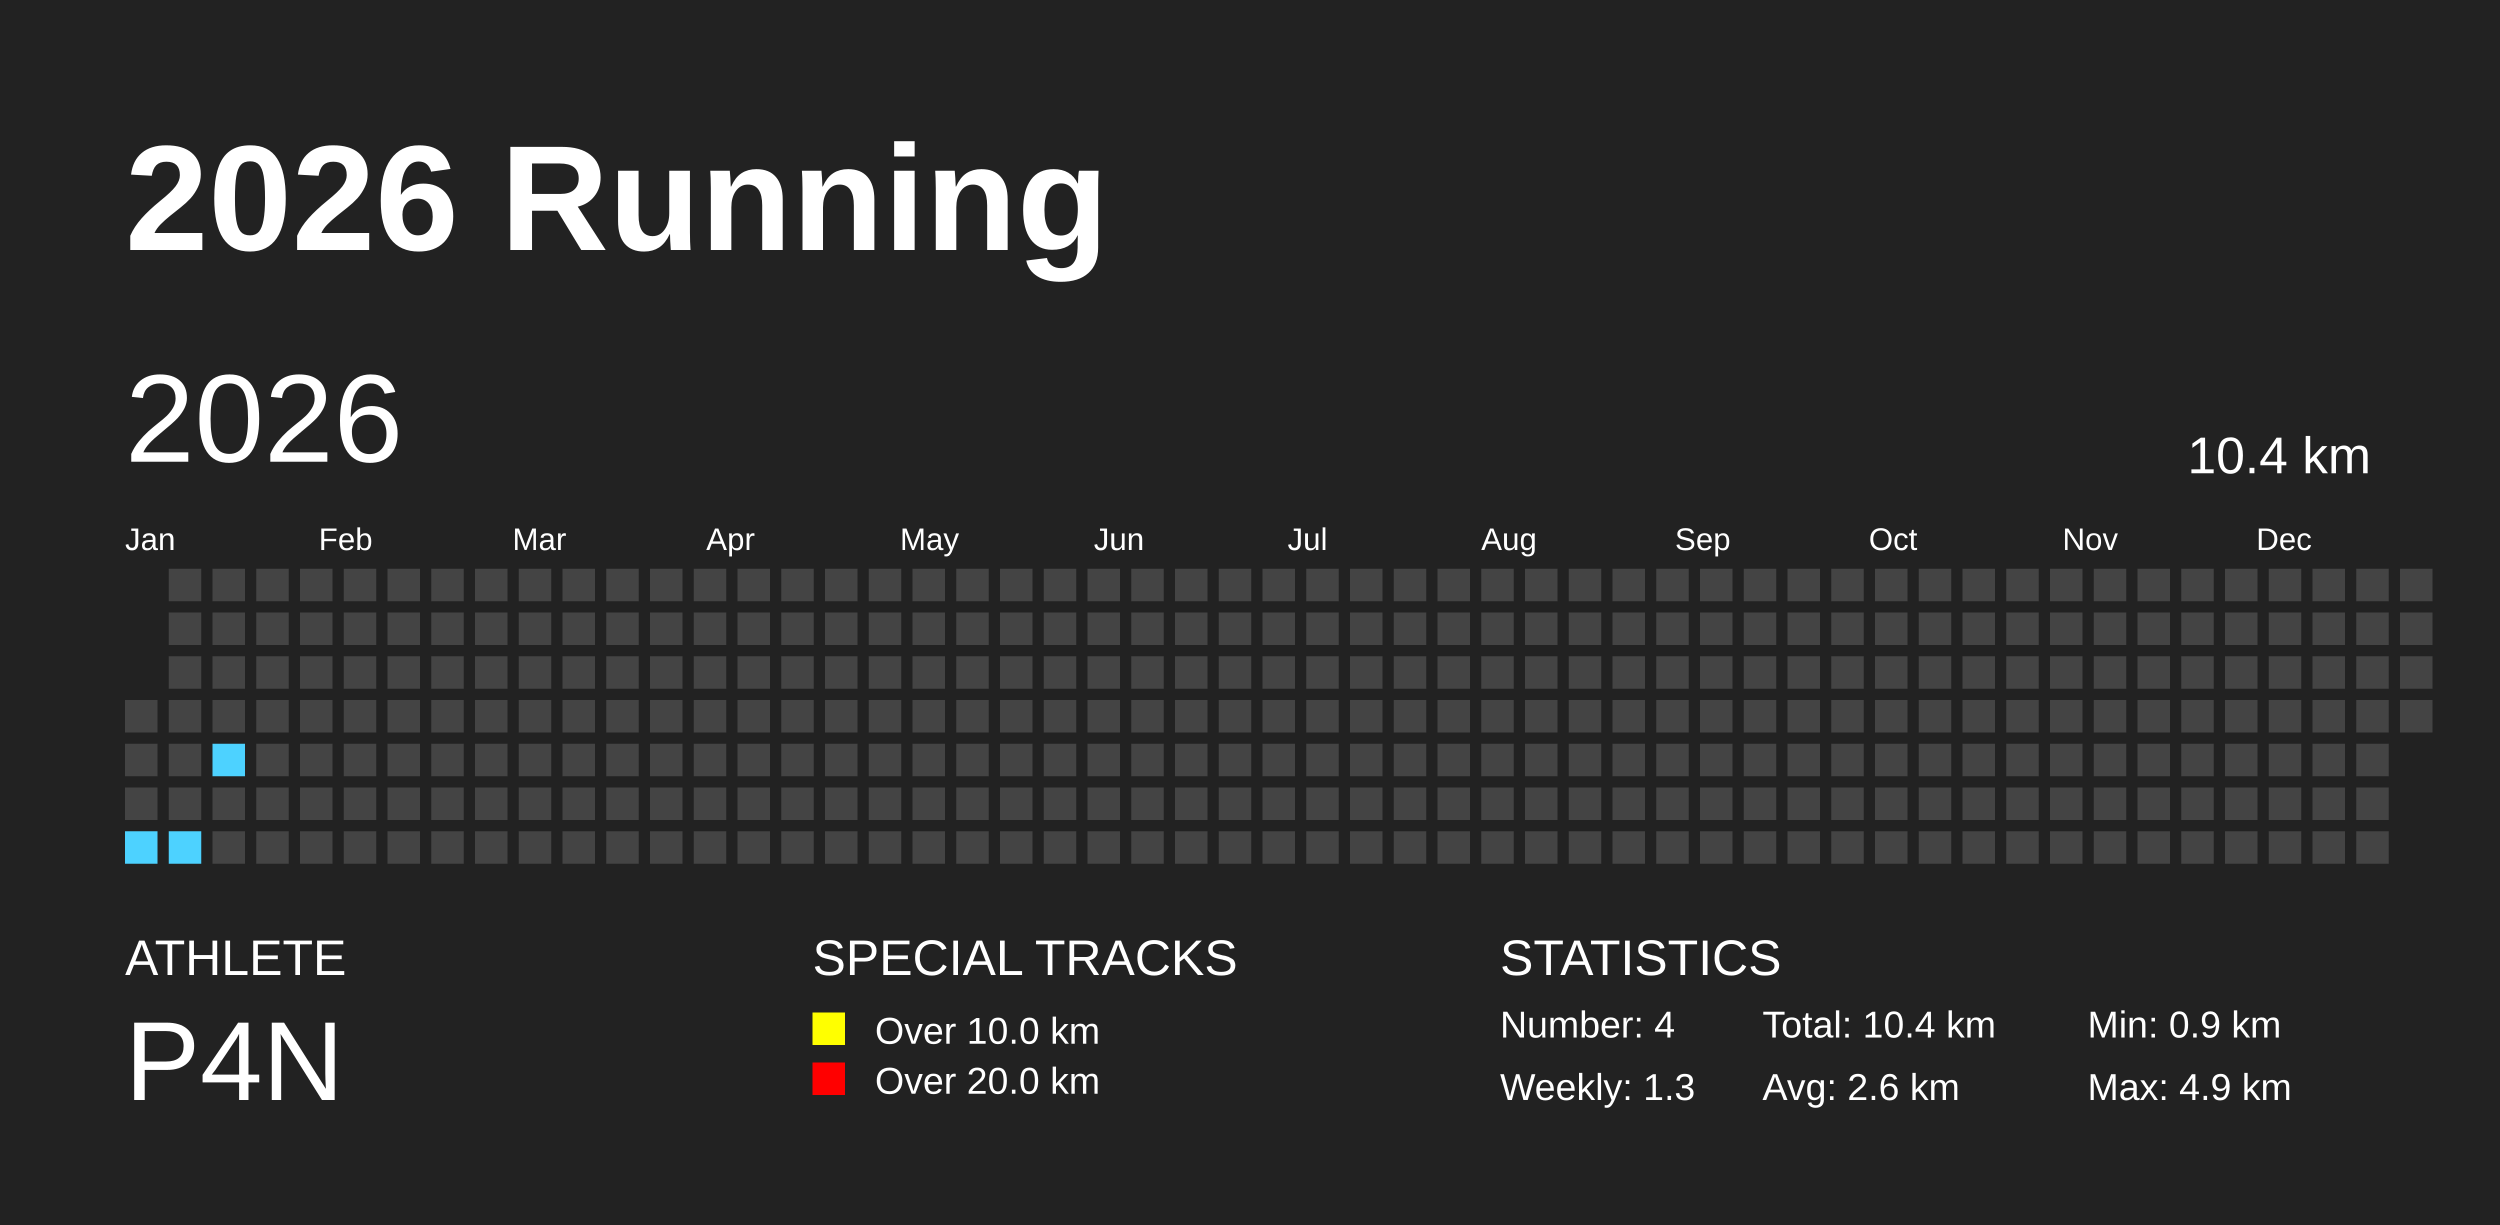
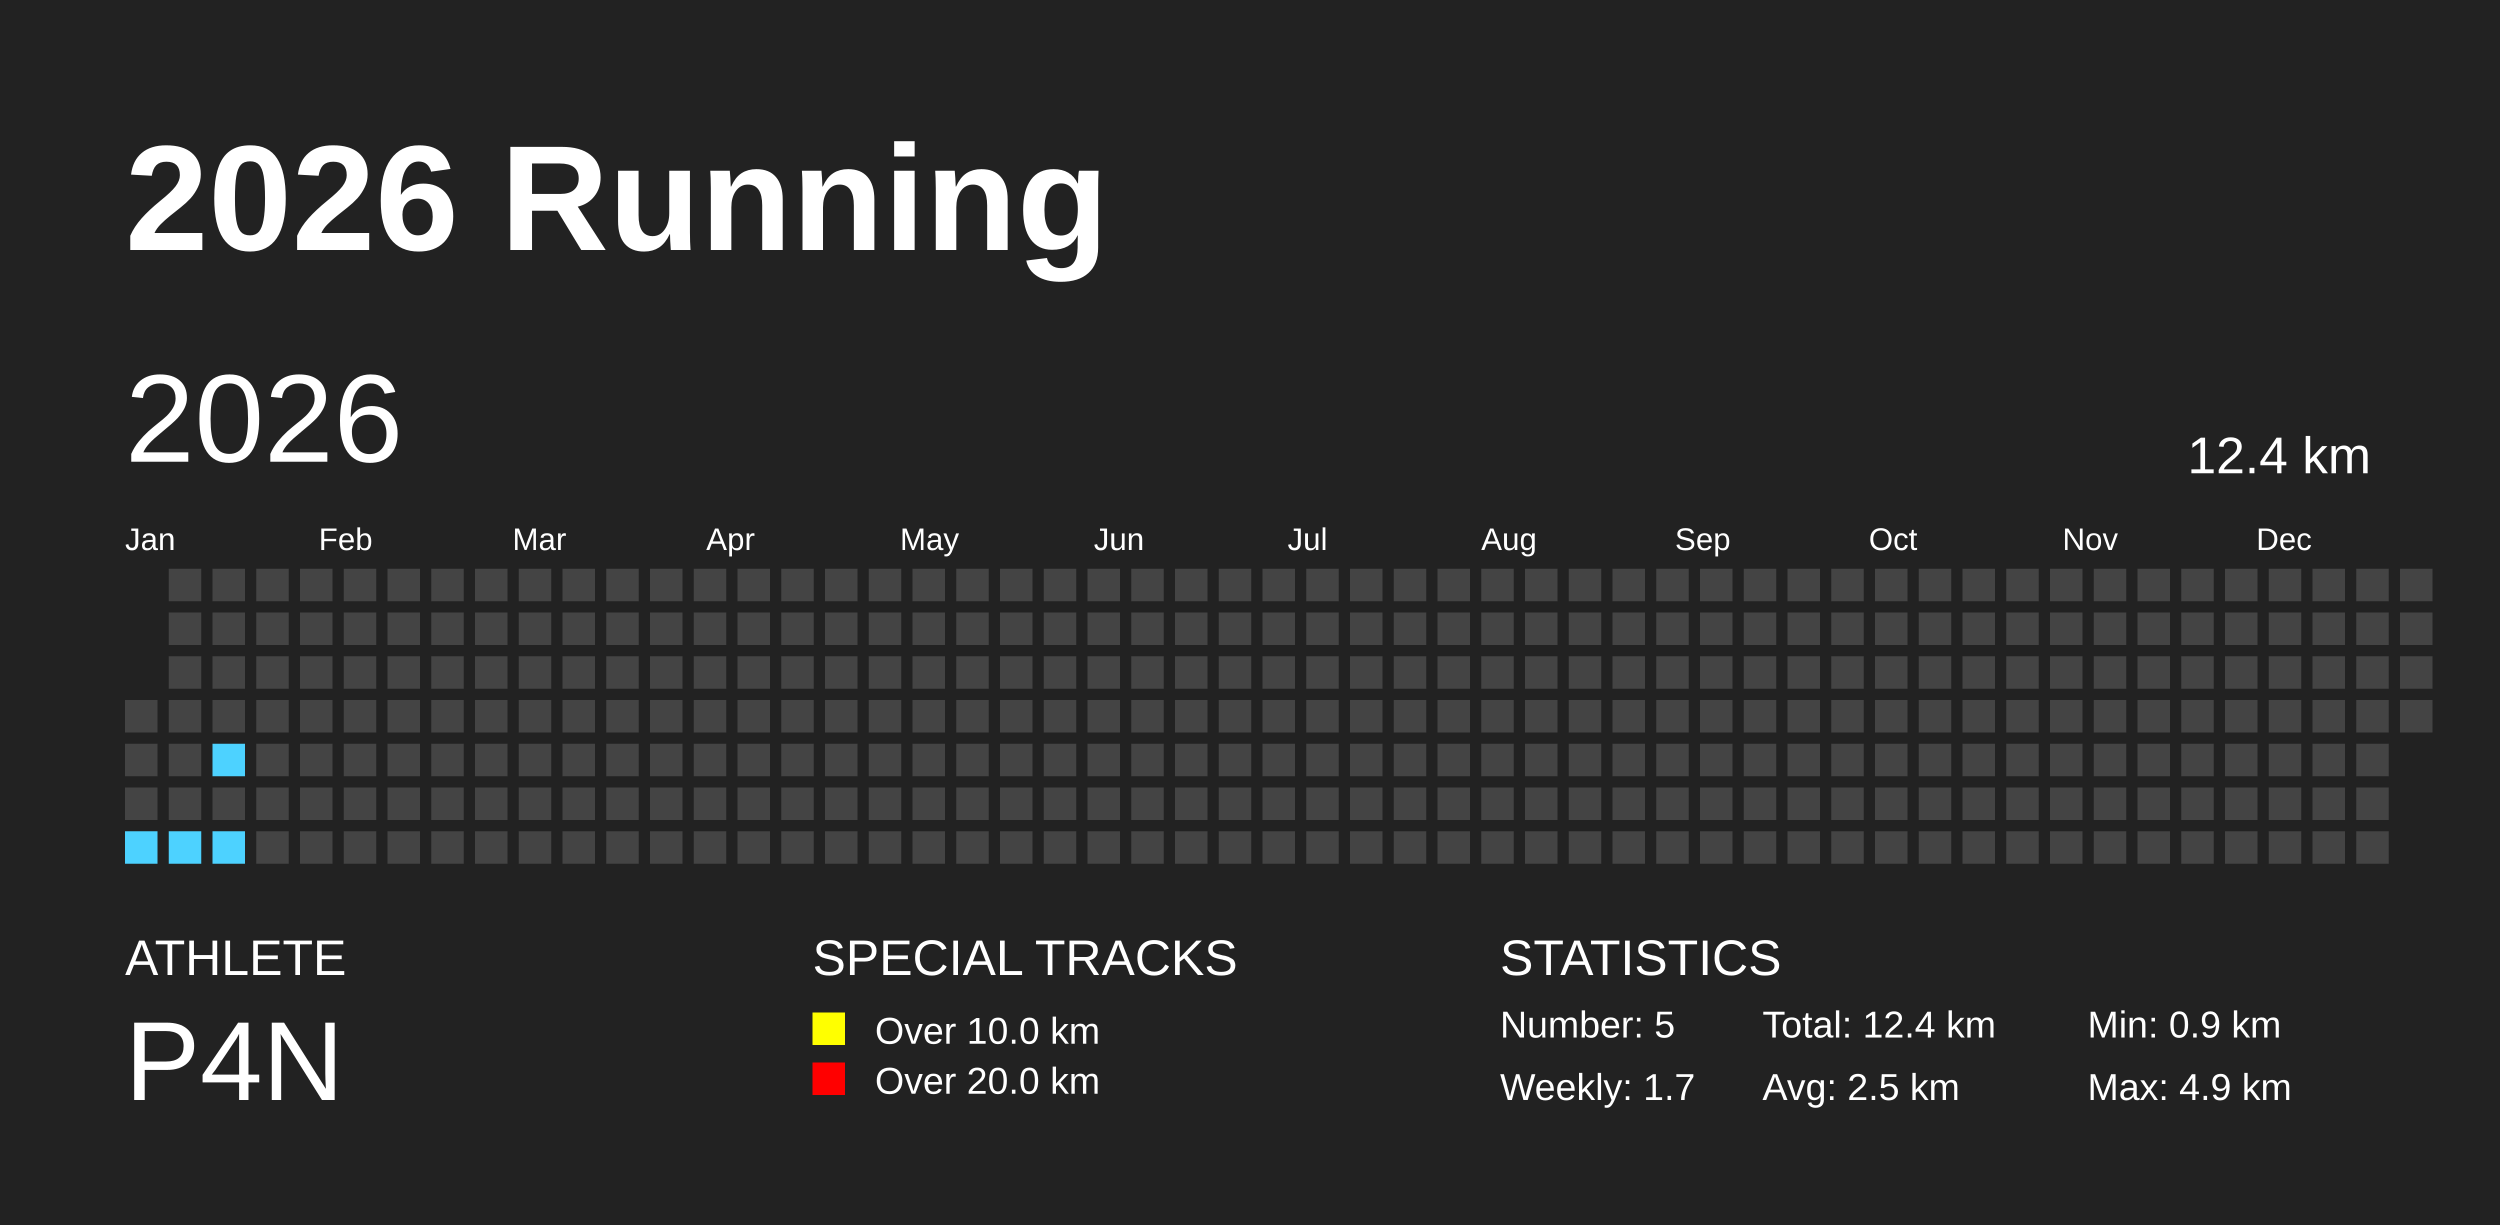
<svg xmlns="http://www.w3.org/2000/svg" baseProfile="full" height="98mm" version="1.1" viewBox="0,0,200,98" width="200mm">
  <defs />
  <rect fill="#222222" height="98" width="200" x="0" y="0" />
  <text fill="#FFFFFF" style="font-size:12px; font-family:Arial; font-weight:bold;" x="10" y="20">2026 Running</text>
  <text fill="#FFFFFF" style="font-size:4px; font-family:Arial" x="10" y="78">ATHLETE</text>
  <text fill="#FFFFFF" style="font-size:9px; font-family:Arial" x="10" y="88">P4N</text>
  <text fill="#FFFFFF" style="font-size:4px; font-family:Arial" x="65" y="78">SPECIAL TRACKS</text>
  <rect fill="yellow" height="2.6" width="2.6" x="65" y="81" />
  <text fill="#FFFFFF" style="font-size:3px; font-family:Arial" x="70" y="83.5">Over 10.0 km</text>
  <rect fill="red" height="2.6" width="2.6" x="65" y="85" />
  <text fill="#FFFFFF" style="font-size:3px; font-family:Arial" x="70" y="87.5">Over 20.0 km</text>
  <text fill="#FFFFFF" style="font-size:4px; font-family:Arial" x="120" y="78">STATISTICS</text>
-   <text fill="#FFFFFF" style="font-size:3px; font-family:Arial" x="120" y="83">Number: 4</text>
-   <text fill="#FFFFFF" style="font-size:3px; font-family:Arial" x="120" y="88">Weekly: 1.3</text>
-   <text fill="#FFFFFF" style="font-size:3px; font-family:Arial" x="141" y="83">Total: 10.4 km</text>
-   <text fill="#FFFFFF" style="font-size:3px; font-family:Arial" x="141" y="88">Avg: 2.6 km</text>
+   <text fill="#FFFFFF" style="font-size:3px; font-family:Arial" x="120" y="83">Number: 5</text>
+   <text fill="#FFFFFF" style="font-size:3px; font-family:Arial" x="120" y="88">Weekly: 1.7</text>
+   <text fill="#FFFFFF" style="font-size:3px; font-family:Arial" x="141" y="83">Total: 12.4 km</text>
+   <text fill="#FFFFFF" style="font-size:3px; font-family:Arial" x="141" y="88">Avg: 2.5 km</text>
  <text fill="#FFFFFF" style="font-size:3px; font-family:Arial" x="167" y="83">Min: 0.9 km</text>
  <text fill="#FFFFFF" style="font-size:3px; font-family:Arial" x="167" y="88">Max: 4.9 km</text>
  <text dominant-baseline="hanging" fill="#FFFFFF" style="font-size:10.0px; font-family:Arial;" x="10" y="30">2026</text>
-   <text dominant-baseline="hanging" fill="#FFFFFF" style="font-size:4.125px; font-family:Arial;" x="175" y="35">10.4 km</text>
+   <text dominant-baseline="hanging" fill="#FFFFFF" style="font-size:4.125px; font-family:Arial;" x="175" y="35">12.4 km</text>
  <text fill="#FFFFFF" style="font-size:2.5px; font-family:Arial" x="10.0" y="44">Jan</text>
  <text fill="#FFFFFF" style="font-size:2.5px; font-family:Arial" x="25.5" y="44">Feb</text>
  <text fill="#FFFFFF" style="font-size:2.5px; font-family:Arial" x="41.0" y="44">Mar</text>
  <text fill="#FFFFFF" style="font-size:2.5px; font-family:Arial" x="56.5" y="44">Apr</text>
  <text fill="#FFFFFF" style="font-size:2.5px; font-family:Arial" x="72.0" y="44">May</text>
  <text fill="#FFFFFF" style="font-size:2.5px; font-family:Arial" x="87.5" y="44">Jun</text>
  <text fill="#FFFFFF" style="font-size:2.5px; font-family:Arial" x="103.0" y="44">Jul</text>
  <text fill="#FFFFFF" style="font-size:2.5px; font-family:Arial" x="118.5" y="44">Aug</text>
  <text fill="#FFFFFF" style="font-size:2.5px; font-family:Arial" x="134.0" y="44">Sep</text>
  <text fill="#FFFFFF" style="font-size:2.5px; font-family:Arial" x="149.5" y="44">Oct</text>
  <text fill="#FFFFFF" style="font-size:2.5px; font-family:Arial" x="165.0" y="44">Nov</text>
  <text fill="#FFFFFF" style="font-size:2.5px; font-family:Arial" x="180.5" y="44">Dec</text>
  <rect fill="#444444" height="2.6" width="2.6" x="10.0" y="56.0" />
  <rect fill="#444444" height="2.6" width="2.6" x="10.0" y="59.5" />
  <rect fill="#444444" height="2.6" width="2.6" x="10.0" y="63.0" />
  <rect fill="#4DD2FF" height="2.6" width="2.6" x="10.0" y="66.5" />
  <rect fill="#444444" height="2.6" width="2.6" x="13.5" y="45.5" />
  <rect fill="#444444" height="2.6" width="2.6" x="13.5" y="49.0" />
  <rect fill="#444444" height="2.6" width="2.6" x="13.5" y="52.5" />
  <rect fill="#444444" height="2.6" width="2.6" x="13.5" y="56.0" />
  <rect fill="#444444" height="2.6" width="2.6" x="13.5" y="59.5" />
  <rect fill="#444444" height="2.6" width="2.6" x="13.5" y="63.0" />
  <rect fill="#4DD2FF" height="2.6" width="2.6" x="13.5" y="66.5" />
  <rect fill="#444444" height="2.6" width="2.6" x="17.0" y="45.5" />
  <rect fill="#444444" height="2.6" width="2.6" x="17.0" y="49.0" />
  <rect fill="#444444" height="2.6" width="2.6" x="17.0" y="52.5" />
  <rect fill="#444444" height="2.6" width="2.6" x="17.0" y="56.0" />
  <rect fill="#4DD2FF" height="2.6" width="2.6" x="17.0" y="59.5" />
  <rect fill="#444444" height="2.6" width="2.6" x="17.0" y="63.0" />
-   <rect fill="#444444" height="2.6" width="2.6" x="17.0" y="66.5" />
+   <rect fill="#4DD2FF" height="2.6" width="2.6" x="17.0" y="66.5" />
  <rect fill="#444444" height="2.6" width="2.6" x="20.5" y="45.5" />
  <rect fill="#444444" height="2.6" width="2.6" x="20.5" y="49.0" />
  <rect fill="#444444" height="2.6" width="2.6" x="20.5" y="52.5" />
  <rect fill="#444444" height="2.6" width="2.6" x="20.5" y="56.0" />
  <rect fill="#444444" height="2.6" width="2.6" x="20.5" y="59.5" />
  <rect fill="#444444" height="2.6" width="2.6" x="20.5" y="63.0" />
  <rect fill="#444444" height="2.6" width="2.6" x="20.5" y="66.5" />
  <rect fill="#444444" height="2.6" width="2.6" x="24.0" y="45.5" />
  <rect fill="#444444" height="2.6" width="2.6" x="24.0" y="49.0" />
  <rect fill="#444444" height="2.6" width="2.6" x="24.0" y="52.5" />
  <rect fill="#444444" height="2.6" width="2.6" x="24.0" y="56.0" />
  <rect fill="#444444" height="2.6" width="2.6" x="24.0" y="59.5" />
  <rect fill="#444444" height="2.6" width="2.6" x="24.0" y="63.0" />
  <rect fill="#444444" height="2.6" width="2.6" x="24.0" y="66.5" />
  <rect fill="#444444" height="2.6" width="2.6" x="27.5" y="45.5" />
  <rect fill="#444444" height="2.6" width="2.6" x="27.5" y="49.0" />
  <rect fill="#444444" height="2.6" width="2.6" x="27.5" y="52.5" />
  <rect fill="#444444" height="2.6" width="2.6" x="27.5" y="56.0" />
  <rect fill="#444444" height="2.6" width="2.6" x="27.5" y="59.5" />
  <rect fill="#444444" height="2.6" width="2.6" x="27.5" y="63.0" />
  <rect fill="#444444" height="2.6" width="2.6" x="27.5" y="66.5" />
  <rect fill="#444444" height="2.6" width="2.6" x="31.0" y="45.5" />
  <rect fill="#444444" height="2.6" width="2.6" x="31.0" y="49.0" />
  <rect fill="#444444" height="2.6" width="2.6" x="31.0" y="52.5" />
  <rect fill="#444444" height="2.6" width="2.6" x="31.0" y="56.0" />
  <rect fill="#444444" height="2.6" width="2.6" x="31.0" y="59.5" />
  <rect fill="#444444" height="2.6" width="2.6" x="31.0" y="63.0" />
  <rect fill="#444444" height="2.6" width="2.6" x="31.0" y="66.5" />
  <rect fill="#444444" height="2.6" width="2.6" x="34.5" y="45.5" />
  <rect fill="#444444" height="2.6" width="2.6" x="34.5" y="49.0" />
  <rect fill="#444444" height="2.6" width="2.6" x="34.5" y="52.5" />
  <rect fill="#444444" height="2.6" width="2.6" x="34.5" y="56.0" />
  <rect fill="#444444" height="2.6" width="2.6" x="34.5" y="59.5" />
  <rect fill="#444444" height="2.6" width="2.6" x="34.5" y="63.0" />
  <rect fill="#444444" height="2.6" width="2.6" x="34.5" y="66.5" />
  <rect fill="#444444" height="2.6" width="2.6" x="38.0" y="45.5" />
  <rect fill="#444444" height="2.6" width="2.6" x="38.0" y="49.0" />
  <rect fill="#444444" height="2.6" width="2.6" x="38.0" y="52.5" />
  <rect fill="#444444" height="2.6" width="2.6" x="38.0" y="56.0" />
  <rect fill="#444444" height="2.6" width="2.6" x="38.0" y="59.5" />
  <rect fill="#444444" height="2.6" width="2.6" x="38.0" y="63.0" />
  <rect fill="#444444" height="2.6" width="2.6" x="38.0" y="66.5" />
  <rect fill="#444444" height="2.6" width="2.6" x="41.5" y="45.5" />
  <rect fill="#444444" height="2.6" width="2.6" x="41.5" y="49.0" />
  <rect fill="#444444" height="2.6" width="2.6" x="41.5" y="52.5" />
  <rect fill="#444444" height="2.6" width="2.6" x="41.5" y="56.0" />
  <rect fill="#444444" height="2.6" width="2.6" x="41.5" y="59.5" />
  <rect fill="#444444" height="2.6" width="2.6" x="41.5" y="63.0" />
  <rect fill="#444444" height="2.6" width="2.6" x="41.5" y="66.5" />
  <rect fill="#444444" height="2.6" width="2.6" x="45.0" y="45.5" />
  <rect fill="#444444" height="2.6" width="2.6" x="45.0" y="49.0" />
  <rect fill="#444444" height="2.6" width="2.6" x="45.0" y="52.5" />
  <rect fill="#444444" height="2.6" width="2.6" x="45.0" y="56.0" />
  <rect fill="#444444" height="2.6" width="2.6" x="45.0" y="59.5" />
  <rect fill="#444444" height="2.6" width="2.6" x="45.0" y="63.0" />
  <rect fill="#444444" height="2.6" width="2.6" x="45.0" y="66.5" />
  <rect fill="#444444" height="2.6" width="2.6" x="48.5" y="45.5" />
  <rect fill="#444444" height="2.6" width="2.6" x="48.5" y="49.0" />
  <rect fill="#444444" height="2.6" width="2.6" x="48.5" y="52.5" />
  <rect fill="#444444" height="2.6" width="2.6" x="48.5" y="56.0" />
  <rect fill="#444444" height="2.6" width="2.6" x="48.5" y="59.5" />
  <rect fill="#444444" height="2.6" width="2.6" x="48.5" y="63.0" />
  <rect fill="#444444" height="2.6" width="2.6" x="48.5" y="66.5" />
  <rect fill="#444444" height="2.6" width="2.6" x="52.0" y="45.5" />
  <rect fill="#444444" height="2.6" width="2.6" x="52.0" y="49.0" />
  <rect fill="#444444" height="2.6" width="2.6" x="52.0" y="52.5" />
  <rect fill="#444444" height="2.6" width="2.6" x="52.0" y="56.0" />
  <rect fill="#444444" height="2.6" width="2.6" x="52.0" y="59.5" />
  <rect fill="#444444" height="2.6" width="2.6" x="52.0" y="63.0" />
  <rect fill="#444444" height="2.6" width="2.6" x="52.0" y="66.5" />
  <rect fill="#444444" height="2.6" width="2.6" x="55.5" y="45.5" />
  <rect fill="#444444" height="2.6" width="2.6" x="55.5" y="49.0" />
  <rect fill="#444444" height="2.6" width="2.6" x="55.5" y="52.5" />
  <rect fill="#444444" height="2.6" width="2.6" x="55.5" y="56.0" />
  <rect fill="#444444" height="2.6" width="2.6" x="55.5" y="59.5" />
  <rect fill="#444444" height="2.6" width="2.6" x="55.5" y="63.0" />
  <rect fill="#444444" height="2.6" width="2.6" x="55.5" y="66.5" />
  <rect fill="#444444" height="2.6" width="2.6" x="59.0" y="45.5" />
  <rect fill="#444444" height="2.6" width="2.6" x="59.0" y="49.0" />
  <rect fill="#444444" height="2.6" width="2.6" x="59.0" y="52.5" />
  <rect fill="#444444" height="2.6" width="2.6" x="59.0" y="56.0" />
  <rect fill="#444444" height="2.6" width="2.6" x="59.0" y="59.5" />
  <rect fill="#444444" height="2.6" width="2.6" x="59.0" y="63.0" />
  <rect fill="#444444" height="2.6" width="2.6" x="59.0" y="66.5" />
  <rect fill="#444444" height="2.6" width="2.6" x="62.5" y="45.5" />
  <rect fill="#444444" height="2.6" width="2.6" x="62.5" y="49.0" />
  <rect fill="#444444" height="2.6" width="2.6" x="62.5" y="52.5" />
  <rect fill="#444444" height="2.6" width="2.6" x="62.5" y="56.0" />
  <rect fill="#444444" height="2.6" width="2.6" x="62.5" y="59.5" />
  <rect fill="#444444" height="2.6" width="2.6" x="62.5" y="63.0" />
  <rect fill="#444444" height="2.6" width="2.6" x="62.5" y="66.5" />
  <rect fill="#444444" height="2.6" width="2.6" x="66.0" y="45.5" />
  <rect fill="#444444" height="2.6" width="2.6" x="66.0" y="49.0" />
  <rect fill="#444444" height="2.6" width="2.6" x="66.0" y="52.5" />
  <rect fill="#444444" height="2.6" width="2.6" x="66.0" y="56.0" />
  <rect fill="#444444" height="2.6" width="2.6" x="66.0" y="59.5" />
  <rect fill="#444444" height="2.6" width="2.6" x="66.0" y="63.0" />
  <rect fill="#444444" height="2.6" width="2.6" x="66.0" y="66.5" />
  <rect fill="#444444" height="2.6" width="2.6" x="69.5" y="45.5" />
  <rect fill="#444444" height="2.6" width="2.6" x="69.5" y="49.0" />
  <rect fill="#444444" height="2.6" width="2.6" x="69.5" y="52.5" />
  <rect fill="#444444" height="2.6" width="2.6" x="69.5" y="56.0" />
  <rect fill="#444444" height="2.6" width="2.6" x="69.5" y="59.5" />
  <rect fill="#444444" height="2.6" width="2.6" x="69.5" y="63.0" />
  <rect fill="#444444" height="2.6" width="2.6" x="69.5" y="66.5" />
  <rect fill="#444444" height="2.6" width="2.6" x="73.0" y="45.5" />
  <rect fill="#444444" height="2.6" width="2.6" x="73.0" y="49.0" />
  <rect fill="#444444" height="2.6" width="2.6" x="73.0" y="52.5" />
  <rect fill="#444444" height="2.6" width="2.6" x="73.0" y="56.0" />
  <rect fill="#444444" height="2.6" width="2.6" x="73.0" y="59.5" />
  <rect fill="#444444" height="2.6" width="2.6" x="73.0" y="63.0" />
  <rect fill="#444444" height="2.6" width="2.6" x="73.0" y="66.5" />
  <rect fill="#444444" height="2.6" width="2.6" x="76.5" y="45.5" />
  <rect fill="#444444" height="2.6" width="2.6" x="76.5" y="49.0" />
  <rect fill="#444444" height="2.6" width="2.6" x="76.5" y="52.5" />
  <rect fill="#444444" height="2.6" width="2.6" x="76.5" y="56.0" />
  <rect fill="#444444" height="2.6" width="2.6" x="76.5" y="59.5" />
  <rect fill="#444444" height="2.6" width="2.6" x="76.5" y="63.0" />
  <rect fill="#444444" height="2.6" width="2.6" x="76.5" y="66.5" />
  <rect fill="#444444" height="2.6" width="2.6" x="80.0" y="45.5" />
  <rect fill="#444444" height="2.6" width="2.6" x="80.0" y="49.0" />
  <rect fill="#444444" height="2.6" width="2.6" x="80.0" y="52.5" />
  <rect fill="#444444" height="2.6" width="2.6" x="80.0" y="56.0" />
  <rect fill="#444444" height="2.6" width="2.6" x="80.0" y="59.5" />
  <rect fill="#444444" height="2.6" width="2.6" x="80.0" y="63.0" />
  <rect fill="#444444" height="2.6" width="2.6" x="80.0" y="66.5" />
  <rect fill="#444444" height="2.6" width="2.6" x="83.5" y="45.5" />
  <rect fill="#444444" height="2.6" width="2.6" x="83.5" y="49.0" />
  <rect fill="#444444" height="2.6" width="2.6" x="83.5" y="52.5" />
  <rect fill="#444444" height="2.6" width="2.6" x="83.5" y="56.0" />
  <rect fill="#444444" height="2.6" width="2.6" x="83.5" y="59.5" />
  <rect fill="#444444" height="2.6" width="2.6" x="83.5" y="63.0" />
  <rect fill="#444444" height="2.6" width="2.6" x="83.5" y="66.5" />
  <rect fill="#444444" height="2.6" width="2.6" x="87.0" y="45.5" />
  <rect fill="#444444" height="2.6" width="2.6" x="87.0" y="49.0" />
  <rect fill="#444444" height="2.6" width="2.6" x="87.0" y="52.5" />
  <rect fill="#444444" height="2.6" width="2.6" x="87.0" y="56.0" />
  <rect fill="#444444" height="2.6" width="2.6" x="87.0" y="59.5" />
  <rect fill="#444444" height="2.6" width="2.6" x="87.0" y="63.0" />
  <rect fill="#444444" height="2.6" width="2.6" x="87.0" y="66.5" />
  <rect fill="#444444" height="2.6" width="2.6" x="90.5" y="45.5" />
  <rect fill="#444444" height="2.6" width="2.6" x="90.5" y="49.0" />
  <rect fill="#444444" height="2.6" width="2.6" x="90.5" y="52.5" />
  <rect fill="#444444" height="2.6" width="2.6" x="90.5" y="56.0" />
  <rect fill="#444444" height="2.6" width="2.6" x="90.5" y="59.5" />
  <rect fill="#444444" height="2.6" width="2.6" x="90.5" y="63.0" />
  <rect fill="#444444" height="2.6" width="2.6" x="90.5" y="66.5" />
  <rect fill="#444444" height="2.6" width="2.6" x="94.0" y="45.5" />
  <rect fill="#444444" height="2.6" width="2.6" x="94.0" y="49.0" />
  <rect fill="#444444" height="2.6" width="2.6" x="94.0" y="52.5" />
  <rect fill="#444444" height="2.6" width="2.6" x="94.0" y="56.0" />
  <rect fill="#444444" height="2.6" width="2.6" x="94.0" y="59.5" />
  <rect fill="#444444" height="2.6" width="2.6" x="94.0" y="63.0" />
  <rect fill="#444444" height="2.6" width="2.6" x="94.0" y="66.5" />
  <rect fill="#444444" height="2.6" width="2.6" x="97.5" y="45.5" />
  <rect fill="#444444" height="2.6" width="2.6" x="97.5" y="49.0" />
  <rect fill="#444444" height="2.6" width="2.6" x="97.5" y="52.5" />
  <rect fill="#444444" height="2.6" width="2.6" x="97.5" y="56.0" />
  <rect fill="#444444" height="2.6" width="2.6" x="97.5" y="59.5" />
  <rect fill="#444444" height="2.6" width="2.6" x="97.5" y="63.0" />
  <rect fill="#444444" height="2.6" width="2.6" x="97.5" y="66.5" />
  <rect fill="#444444" height="2.6" width="2.6" x="101.0" y="45.5" />
  <rect fill="#444444" height="2.6" width="2.6" x="101.0" y="49.0" />
  <rect fill="#444444" height="2.6" width="2.6" x="101.0" y="52.5" />
  <rect fill="#444444" height="2.6" width="2.6" x="101.0" y="56.0" />
  <rect fill="#444444" height="2.6" width="2.6" x="101.0" y="59.5" />
  <rect fill="#444444" height="2.6" width="2.6" x="101.0" y="63.0" />
  <rect fill="#444444" height="2.6" width="2.6" x="101.0" y="66.5" />
  <rect fill="#444444" height="2.6" width="2.6" x="104.5" y="45.5" />
  <rect fill="#444444" height="2.6" width="2.6" x="104.5" y="49.0" />
  <rect fill="#444444" height="2.6" width="2.6" x="104.5" y="52.5" />
  <rect fill="#444444" height="2.6" width="2.6" x="104.5" y="56.0" />
  <rect fill="#444444" height="2.6" width="2.6" x="104.5" y="59.5" />
  <rect fill="#444444" height="2.6" width="2.6" x="104.5" y="63.0" />
  <rect fill="#444444" height="2.6" width="2.6" x="104.5" y="66.5" />
  <rect fill="#444444" height="2.6" width="2.6" x="108.0" y="45.5" />
  <rect fill="#444444" height="2.6" width="2.6" x="108.0" y="49.0" />
  <rect fill="#444444" height="2.6" width="2.6" x="108.0" y="52.5" />
  <rect fill="#444444" height="2.6" width="2.6" x="108.0" y="56.0" />
  <rect fill="#444444" height="2.6" width="2.6" x="108.0" y="59.5" />
  <rect fill="#444444" height="2.6" width="2.6" x="108.0" y="63.0" />
  <rect fill="#444444" height="2.6" width="2.6" x="108.0" y="66.5" />
  <rect fill="#444444" height="2.6" width="2.6" x="111.5" y="45.5" />
  <rect fill="#444444" height="2.6" width="2.6" x="111.5" y="49.0" />
  <rect fill="#444444" height="2.6" width="2.6" x="111.5" y="52.5" />
  <rect fill="#444444" height="2.6" width="2.6" x="111.5" y="56.0" />
  <rect fill="#444444" height="2.6" width="2.6" x="111.5" y="59.5" />
  <rect fill="#444444" height="2.6" width="2.6" x="111.5" y="63.0" />
  <rect fill="#444444" height="2.6" width="2.6" x="111.5" y="66.5" />
  <rect fill="#444444" height="2.6" width="2.6" x="115.0" y="45.5" />
  <rect fill="#444444" height="2.6" width="2.6" x="115.0" y="49.0" />
  <rect fill="#444444" height="2.6" width="2.6" x="115.0" y="52.5" />
  <rect fill="#444444" height="2.6" width="2.6" x="115.0" y="56.0" />
  <rect fill="#444444" height="2.6" width="2.6" x="115.0" y="59.5" />
  <rect fill="#444444" height="2.6" width="2.6" x="115.0" y="63.0" />
  <rect fill="#444444" height="2.6" width="2.6" x="115.0" y="66.5" />
  <rect fill="#444444" height="2.6" width="2.6" x="118.5" y="45.5" />
  <rect fill="#444444" height="2.6" width="2.6" x="118.5" y="49.0" />
  <rect fill="#444444" height="2.6" width="2.6" x="118.5" y="52.5" />
  <rect fill="#444444" height="2.6" width="2.6" x="118.5" y="56.0" />
  <rect fill="#444444" height="2.6" width="2.6" x="118.5" y="59.5" />
  <rect fill="#444444" height="2.6" width="2.6" x="118.5" y="63.0" />
  <rect fill="#444444" height="2.6" width="2.6" x="118.5" y="66.5" />
  <rect fill="#444444" height="2.6" width="2.6" x="122.0" y="45.5" />
  <rect fill="#444444" height="2.6" width="2.6" x="122.0" y="49.0" />
  <rect fill="#444444" height="2.6" width="2.6" x="122.0" y="52.5" />
  <rect fill="#444444" height="2.6" width="2.6" x="122.0" y="56.0" />
  <rect fill="#444444" height="2.6" width="2.6" x="122.0" y="59.5" />
  <rect fill="#444444" height="2.6" width="2.6" x="122.0" y="63.0" />
  <rect fill="#444444" height="2.6" width="2.6" x="122.0" y="66.5" />
  <rect fill="#444444" height="2.6" width="2.6" x="125.5" y="45.5" />
  <rect fill="#444444" height="2.6" width="2.6" x="125.5" y="49.0" />
  <rect fill="#444444" height="2.6" width="2.6" x="125.5" y="52.5" />
  <rect fill="#444444" height="2.6" width="2.6" x="125.5" y="56.0" />
  <rect fill="#444444" height="2.6" width="2.6" x="125.5" y="59.5" />
  <rect fill="#444444" height="2.6" width="2.6" x="125.5" y="63.0" />
  <rect fill="#444444" height="2.6" width="2.6" x="125.5" y="66.5" />
  <rect fill="#444444" height="2.6" width="2.6" x="129.0" y="45.5" />
  <rect fill="#444444" height="2.6" width="2.6" x="129.0" y="49.0" />
  <rect fill="#444444" height="2.6" width="2.6" x="129.0" y="52.5" />
  <rect fill="#444444" height="2.6" width="2.6" x="129.0" y="56.0" />
  <rect fill="#444444" height="2.6" width="2.6" x="129.0" y="59.5" />
  <rect fill="#444444" height="2.6" width="2.6" x="129.0" y="63.0" />
  <rect fill="#444444" height="2.6" width="2.6" x="129.0" y="66.5" />
  <rect fill="#444444" height="2.6" width="2.6" x="132.5" y="45.5" />
  <rect fill="#444444" height="2.6" width="2.6" x="132.5" y="49.0" />
  <rect fill="#444444" height="2.6" width="2.6" x="132.5" y="52.5" />
  <rect fill="#444444" height="2.6" width="2.6" x="132.5" y="56.0" />
  <rect fill="#444444" height="2.6" width="2.6" x="132.5" y="59.5" />
  <rect fill="#444444" height="2.6" width="2.6" x="132.5" y="63.0" />
  <rect fill="#444444" height="2.6" width="2.6" x="132.5" y="66.5" />
  <rect fill="#444444" height="2.6" width="2.6" x="136.0" y="45.5" />
  <rect fill="#444444" height="2.6" width="2.6" x="136.0" y="49.0" />
  <rect fill="#444444" height="2.6" width="2.6" x="136.0" y="52.5" />
  <rect fill="#444444" height="2.6" width="2.6" x="136.0" y="56.0" />
  <rect fill="#444444" height="2.6" width="2.6" x="136.0" y="59.5" />
  <rect fill="#444444" height="2.6" width="2.6" x="136.0" y="63.0" />
  <rect fill="#444444" height="2.6" width="2.6" x="136.0" y="66.5" />
  <rect fill="#444444" height="2.6" width="2.6" x="139.5" y="45.5" />
  <rect fill="#444444" height="2.6" width="2.6" x="139.5" y="49.0" />
  <rect fill="#444444" height="2.6" width="2.6" x="139.5" y="52.5" />
  <rect fill="#444444" height="2.6" width="2.6" x="139.5" y="56.0" />
  <rect fill="#444444" height="2.6" width="2.6" x="139.5" y="59.5" />
  <rect fill="#444444" height="2.6" width="2.6" x="139.5" y="63.0" />
  <rect fill="#444444" height="2.6" width="2.6" x="139.5" y="66.5" />
  <rect fill="#444444" height="2.6" width="2.6" x="143.0" y="45.5" />
  <rect fill="#444444" height="2.6" width="2.6" x="143.0" y="49.0" />
  <rect fill="#444444" height="2.6" width="2.6" x="143.0" y="52.5" />
  <rect fill="#444444" height="2.6" width="2.6" x="143.0" y="56.0" />
  <rect fill="#444444" height="2.6" width="2.6" x="143.0" y="59.5" />
  <rect fill="#444444" height="2.6" width="2.6" x="143.0" y="63.0" />
  <rect fill="#444444" height="2.6" width="2.6" x="143.0" y="66.5" />
  <rect fill="#444444" height="2.6" width="2.6" x="146.5" y="45.5" />
  <rect fill="#444444" height="2.6" width="2.6" x="146.5" y="49.0" />
  <rect fill="#444444" height="2.6" width="2.6" x="146.5" y="52.5" />
  <rect fill="#444444" height="2.6" width="2.6" x="146.5" y="56.0" />
  <rect fill="#444444" height="2.6" width="2.6" x="146.5" y="59.5" />
  <rect fill="#444444" height="2.6" width="2.6" x="146.5" y="63.0" />
  <rect fill="#444444" height="2.6" width="2.6" x="146.5" y="66.5" />
  <rect fill="#444444" height="2.6" width="2.6" x="150.0" y="45.5" />
  <rect fill="#444444" height="2.6" width="2.6" x="150.0" y="49.0" />
  <rect fill="#444444" height="2.6" width="2.6" x="150.0" y="52.5" />
  <rect fill="#444444" height="2.6" width="2.6" x="150.0" y="56.0" />
  <rect fill="#444444" height="2.6" width="2.6" x="150.0" y="59.5" />
  <rect fill="#444444" height="2.6" width="2.6" x="150.0" y="63.0" />
  <rect fill="#444444" height="2.6" width="2.6" x="150.0" y="66.5" />
  <rect fill="#444444" height="2.6" width="2.6" x="153.5" y="45.5" />
  <rect fill="#444444" height="2.6" width="2.6" x="153.5" y="49.0" />
  <rect fill="#444444" height="2.6" width="2.6" x="153.5" y="52.5" />
  <rect fill="#444444" height="2.6" width="2.6" x="153.5" y="56.0" />
  <rect fill="#444444" height="2.6" width="2.6" x="153.5" y="59.5" />
  <rect fill="#444444" height="2.6" width="2.6" x="153.5" y="63.0" />
  <rect fill="#444444" height="2.6" width="2.6" x="153.5" y="66.5" />
  <rect fill="#444444" height="2.6" width="2.6" x="157.0" y="45.5" />
  <rect fill="#444444" height="2.6" width="2.6" x="157.0" y="49.0" />
  <rect fill="#444444" height="2.6" width="2.6" x="157.0" y="52.5" />
  <rect fill="#444444" height="2.6" width="2.6" x="157.0" y="56.0" />
  <rect fill="#444444" height="2.6" width="2.6" x="157.0" y="59.5" />
  <rect fill="#444444" height="2.6" width="2.6" x="157.0" y="63.0" />
  <rect fill="#444444" height="2.6" width="2.6" x="157.0" y="66.5" />
  <rect fill="#444444" height="2.6" width="2.6" x="160.5" y="45.5" />
  <rect fill="#444444" height="2.6" width="2.6" x="160.5" y="49.0" />
  <rect fill="#444444" height="2.6" width="2.6" x="160.5" y="52.5" />
  <rect fill="#444444" height="2.6" width="2.6" x="160.5" y="56.0" />
  <rect fill="#444444" height="2.6" width="2.6" x="160.5" y="59.5" />
  <rect fill="#444444" height="2.6" width="2.6" x="160.5" y="63.0" />
  <rect fill="#444444" height="2.6" width="2.6" x="160.5" y="66.5" />
  <rect fill="#444444" height="2.6" width="2.6" x="164.0" y="45.5" />
  <rect fill="#444444" height="2.6" width="2.6" x="164.0" y="49.0" />
  <rect fill="#444444" height="2.6" width="2.6" x="164.0" y="52.5" />
  <rect fill="#444444" height="2.6" width="2.6" x="164.0" y="56.0" />
  <rect fill="#444444" height="2.6" width="2.6" x="164.0" y="59.5" />
  <rect fill="#444444" height="2.6" width="2.6" x="164.0" y="63.0" />
  <rect fill="#444444" height="2.6" width="2.6" x="164.0" y="66.5" />
  <rect fill="#444444" height="2.6" width="2.6" x="167.5" y="45.5" />
  <rect fill="#444444" height="2.6" width="2.6" x="167.5" y="49.0" />
  <rect fill="#444444" height="2.6" width="2.6" x="167.5" y="52.5" />
  <rect fill="#444444" height="2.6" width="2.6" x="167.5" y="56.0" />
  <rect fill="#444444" height="2.6" width="2.6" x="167.5" y="59.5" />
  <rect fill="#444444" height="2.6" width="2.6" x="167.5" y="63.0" />
  <rect fill="#444444" height="2.6" width="2.6" x="167.5" y="66.5" />
  <rect fill="#444444" height="2.6" width="2.6" x="171.0" y="45.5" />
  <rect fill="#444444" height="2.6" width="2.6" x="171.0" y="49.0" />
  <rect fill="#444444" height="2.6" width="2.6" x="171.0" y="52.5" />
  <rect fill="#444444" height="2.6" width="2.6" x="171.0" y="56.0" />
  <rect fill="#444444" height="2.6" width="2.6" x="171.0" y="59.5" />
  <rect fill="#444444" height="2.6" width="2.6" x="171.0" y="63.0" />
  <rect fill="#444444" height="2.6" width="2.6" x="171.0" y="66.5" />
  <rect fill="#444444" height="2.6" width="2.6" x="174.5" y="45.5" />
  <rect fill="#444444" height="2.6" width="2.6" x="174.5" y="49.0" />
  <rect fill="#444444" height="2.6" width="2.6" x="174.5" y="52.5" />
  <rect fill="#444444" height="2.6" width="2.6" x="174.5" y="56.0" />
  <rect fill="#444444" height="2.6" width="2.6" x="174.5" y="59.5" />
  <rect fill="#444444" height="2.6" width="2.6" x="174.5" y="63.0" />
  <rect fill="#444444" height="2.6" width="2.6" x="174.5" y="66.5" />
  <rect fill="#444444" height="2.6" width="2.6" x="178.0" y="45.5" />
  <rect fill="#444444" height="2.6" width="2.6" x="178.0" y="49.0" />
  <rect fill="#444444" height="2.6" width="2.6" x="178.0" y="52.5" />
  <rect fill="#444444" height="2.6" width="2.6" x="178.0" y="56.0" />
  <rect fill="#444444" height="2.6" width="2.6" x="178.0" y="59.5" />
  <rect fill="#444444" height="2.6" width="2.6" x="178.0" y="63.0" />
  <rect fill="#444444" height="2.6" width="2.6" x="178.0" y="66.5" />
  <rect fill="#444444" height="2.6" width="2.6" x="181.5" y="45.5" />
  <rect fill="#444444" height="2.6" width="2.6" x="181.5" y="49.0" />
  <rect fill="#444444" height="2.6" width="2.6" x="181.5" y="52.5" />
  <rect fill="#444444" height="2.6" width="2.6" x="181.5" y="56.0" />
  <rect fill="#444444" height="2.6" width="2.6" x="181.5" y="59.5" />
  <rect fill="#444444" height="2.6" width="2.6" x="181.5" y="63.0" />
  <rect fill="#444444" height="2.6" width="2.6" x="181.5" y="66.5" />
  <rect fill="#444444" height="2.6" width="2.6" x="185.0" y="45.5" />
  <rect fill="#444444" height="2.6" width="2.6" x="185.0" y="49.0" />
  <rect fill="#444444" height="2.6" width="2.6" x="185.0" y="52.5" />
  <rect fill="#444444" height="2.6" width="2.6" x="185.0" y="56.0" />
  <rect fill="#444444" height="2.6" width="2.6" x="185.0" y="59.5" />
  <rect fill="#444444" height="2.6" width="2.6" x="185.0" y="63.0" />
  <rect fill="#444444" height="2.6" width="2.6" x="185.0" y="66.5" />
  <rect fill="#444444" height="2.6" width="2.6" x="188.5" y="45.5" />
  <rect fill="#444444" height="2.6" width="2.6" x="188.5" y="49.0" />
  <rect fill="#444444" height="2.6" width="2.6" x="188.5" y="52.5" />
  <rect fill="#444444" height="2.6" width="2.6" x="188.5" y="56.0" />
  <rect fill="#444444" height="2.6" width="2.6" x="188.5" y="59.5" />
  <rect fill="#444444" height="2.6" width="2.6" x="188.5" y="63.0" />
  <rect fill="#444444" height="2.6" width="2.6" x="188.5" y="66.5" />
  <rect fill="#444444" height="2.6" width="2.6" x="192.0" y="45.5" />
  <rect fill="#444444" height="2.6" width="2.6" x="192.0" y="49.0" />
  <rect fill="#444444" height="2.6" width="2.6" x="192.0" y="52.5" />
  <rect fill="#444444" height="2.6" width="2.6" x="192.0" y="56.0" />
</svg>
